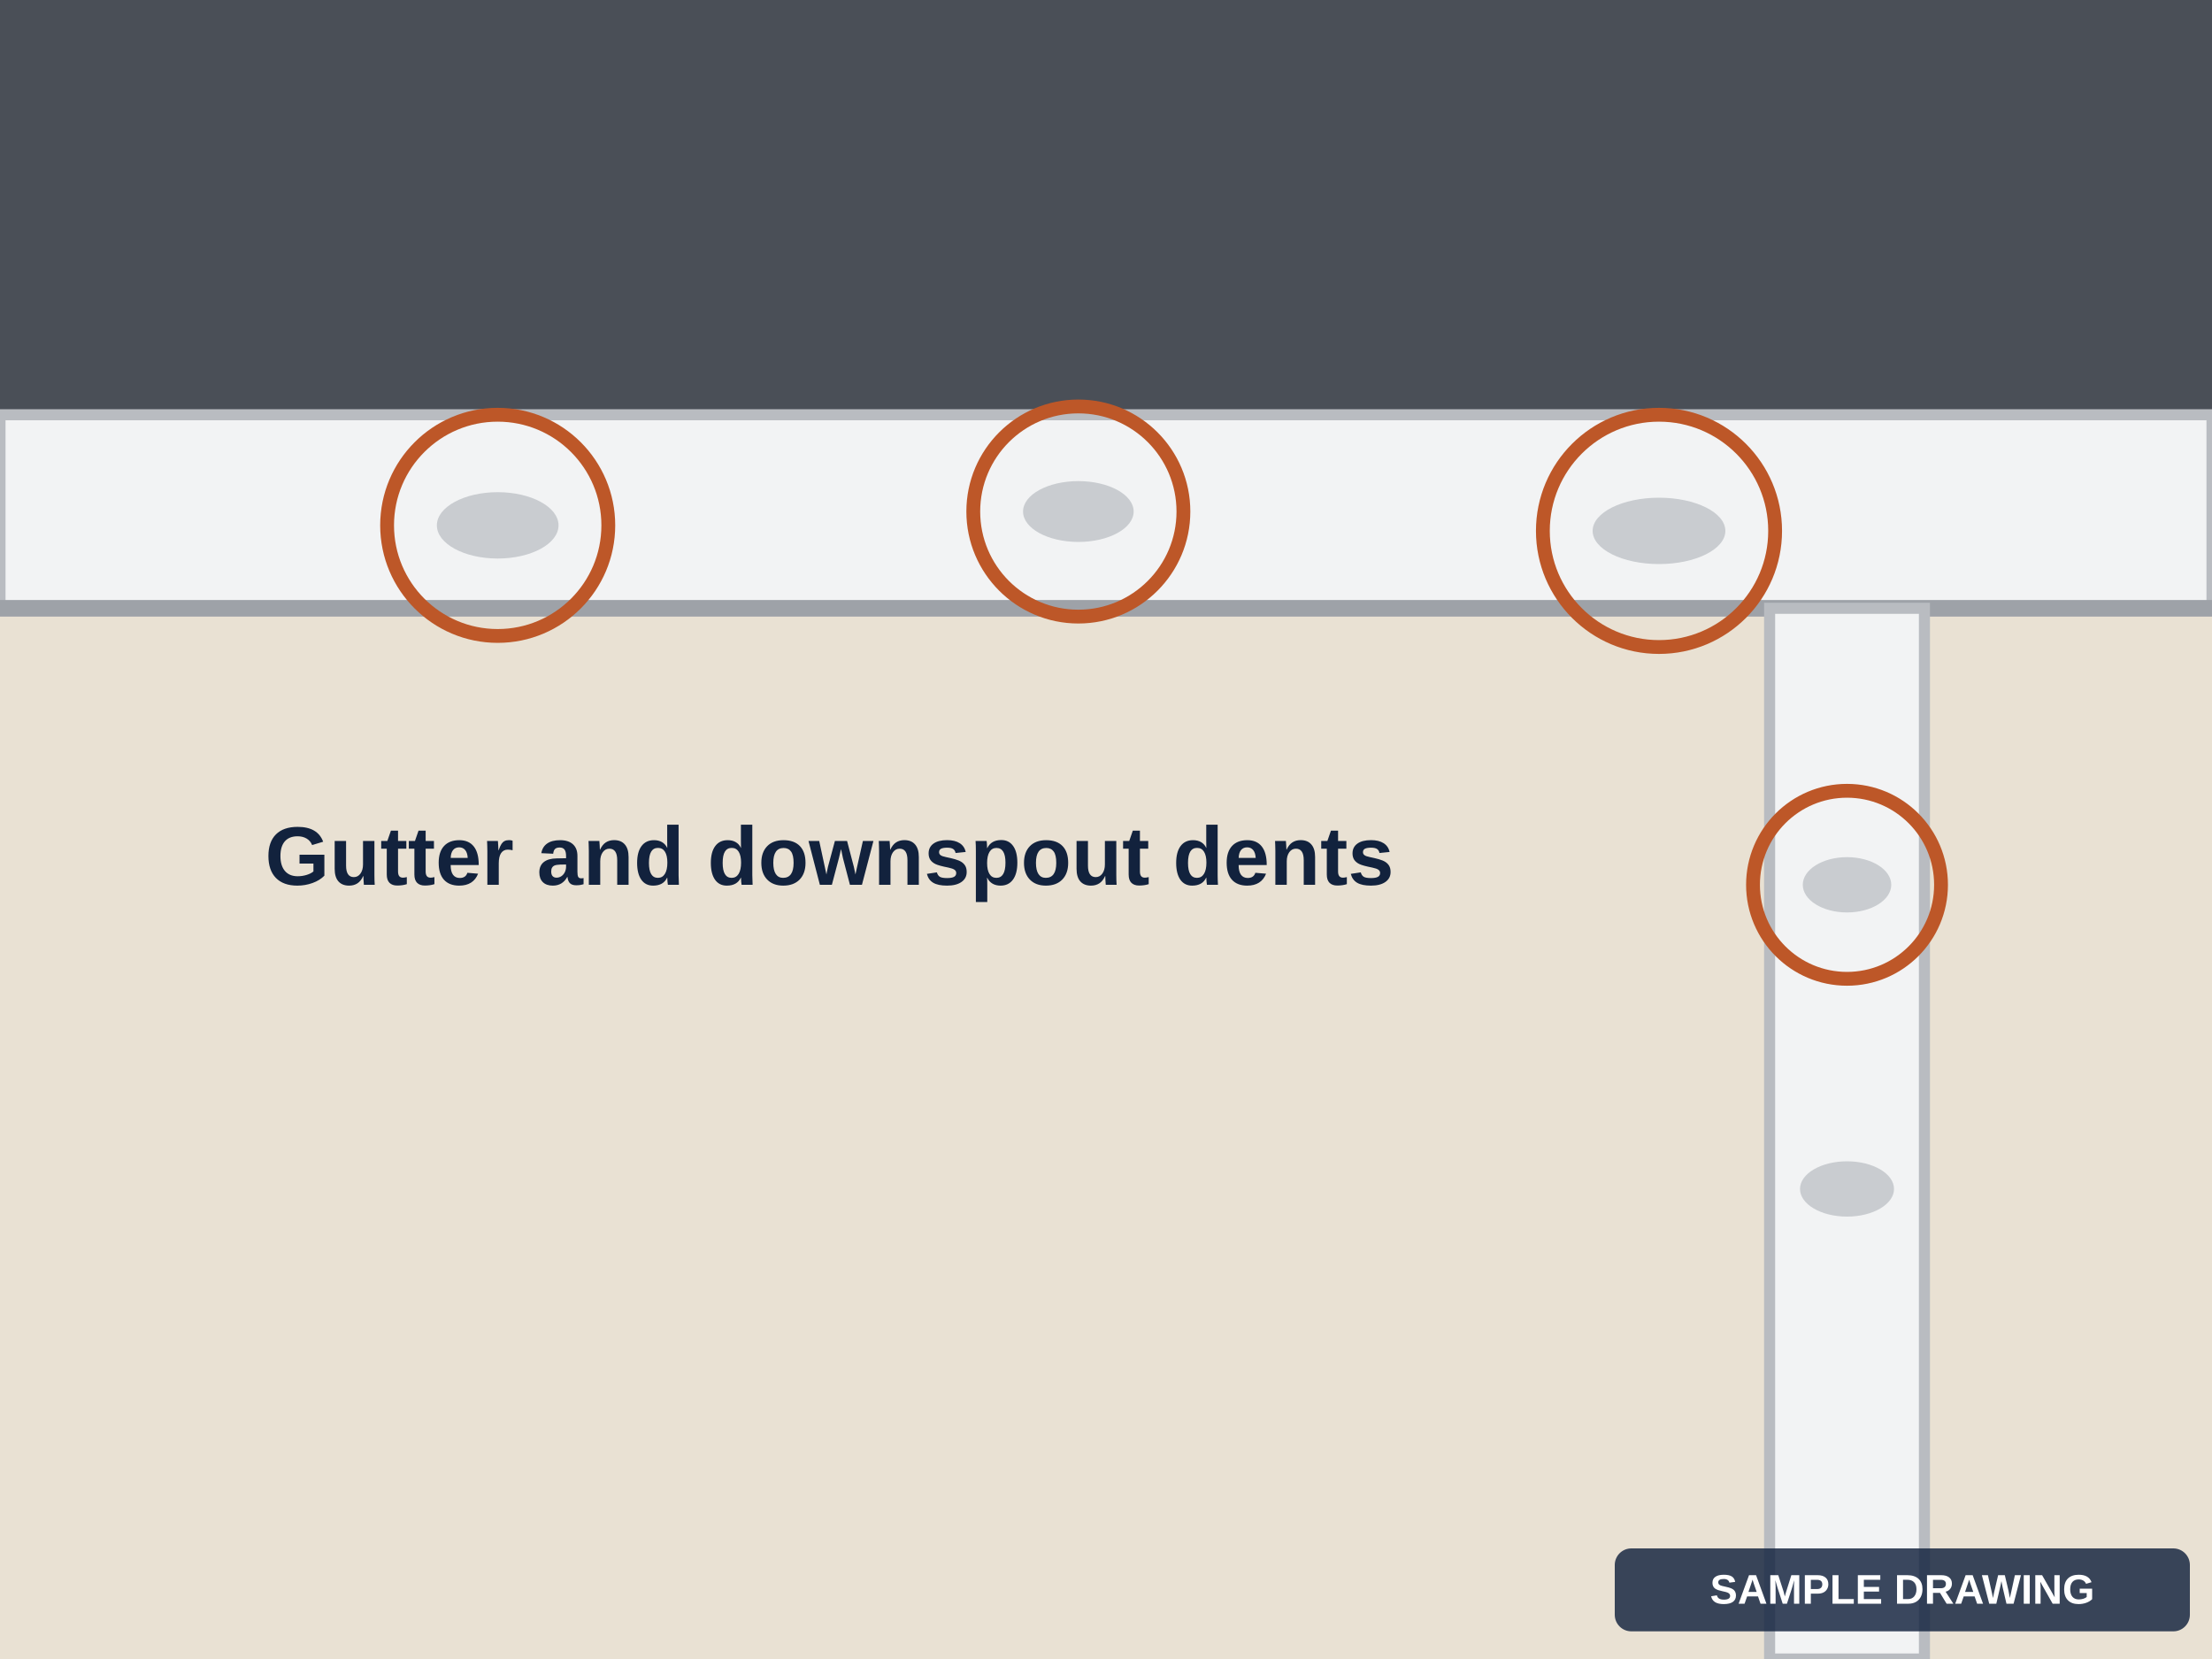
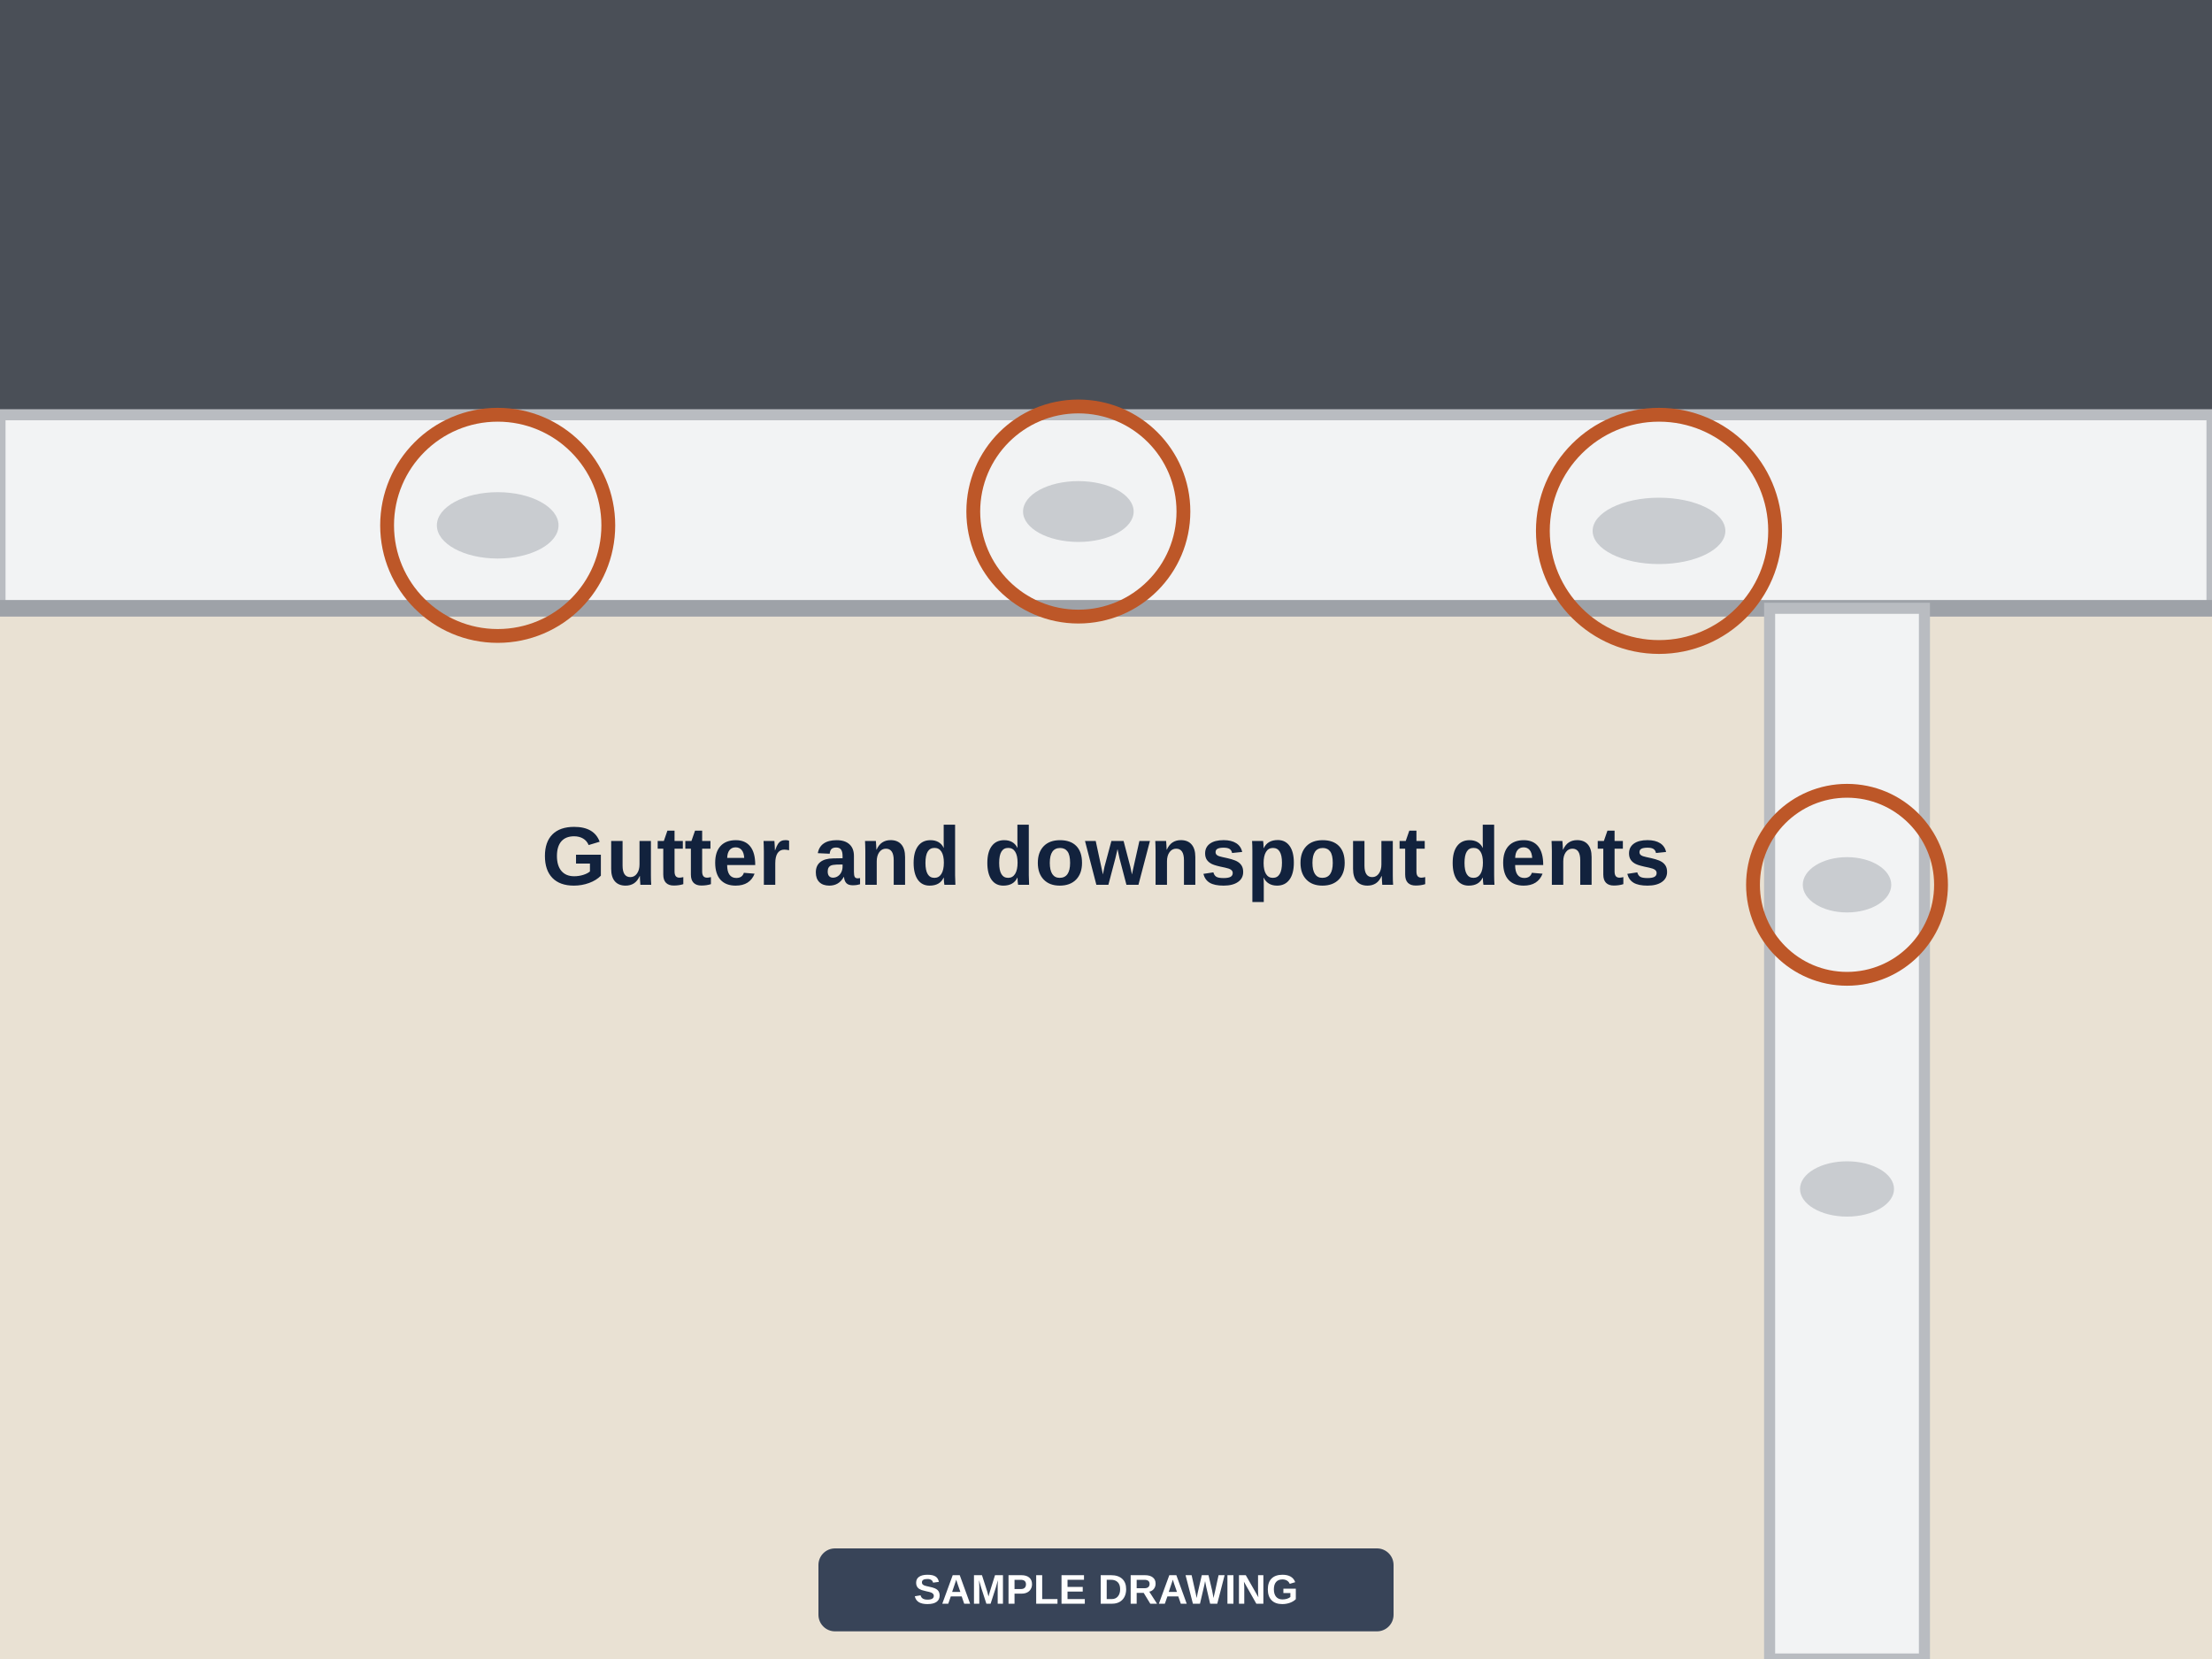
<svg xmlns="http://www.w3.org/2000/svg" viewBox="0 0 800 600" width="800" height="600" role="img" aria-label="Sample drawing: a dented aluminum gutter and downspout">
  <rect width="800" height="600" fill="#e9e1d3" />
  <rect width="800" height="150" fill="#4a4f57" />
  <path d="M0 150h800v70H0z" fill="#f2f3f4" stroke="#b9bcc1" stroke-width="4" />
  <path d="M0 220h800" stroke="#9ea2a8" stroke-width="6" />
  <g fill="#c9ccd0">
    <ellipse cx="180" cy="190" rx="22" ry="12" />
    <ellipse cx="390" cy="185" rx="20" ry="11" />
    <ellipse cx="600" cy="192" rx="24" ry="12" />
  </g>
  <rect x="640" y="220" width="56" height="380" fill="#f2f3f4" stroke="#b9bcc1" stroke-width="4" />
  <g fill="#c9ccd0">
    <ellipse cx="668" cy="320" rx="16" ry="10" />
    <ellipse cx="668" cy="430" rx="17" ry="10" />
  </g>
  <g fill="none" stroke="#BD5728" stroke-width="5">
    <circle cx="180" cy="190" r="40" />
    <circle cx="390" cy="185" r="38" />
    <circle cx="600" cy="192" r="42" />
    <circle cx="668" cy="320" r="34" />
  </g>
-   <text x="300" y="320" font-family="Arial,Helvetica,sans-serif" font-size="30" font-weight="700" fill="#12223D" text-anchor="middle">Gutter and downspout dents</text>
-   <rect x="584" y="560" width="208" height="30" rx="6" fill="#12223D" fill-opacity=".82" />
-   <text x="688" y="580" font-family="Arial,Helvetica,sans-serif" font-size="15" font-weight="700" fill="#fff" text-anchor="middle">SAMPLE DRAWING</text>
+   <text x="400" y="320" font-family="Arial,Helvetica,sans-serif" font-size="30" font-weight="700" fill="#12223D" text-anchor="middle">Gutter and downspout dents</text>
+   <rect x="296" y="560" width="208" height="30" rx="6" fill="#12223D" fill-opacity=".82" />
+   <text x="400" y="580" font-family="Arial,Helvetica,sans-serif" font-size="15" font-weight="700" fill="#fff" text-anchor="middle">SAMPLE DRAWING</text>
</svg>
